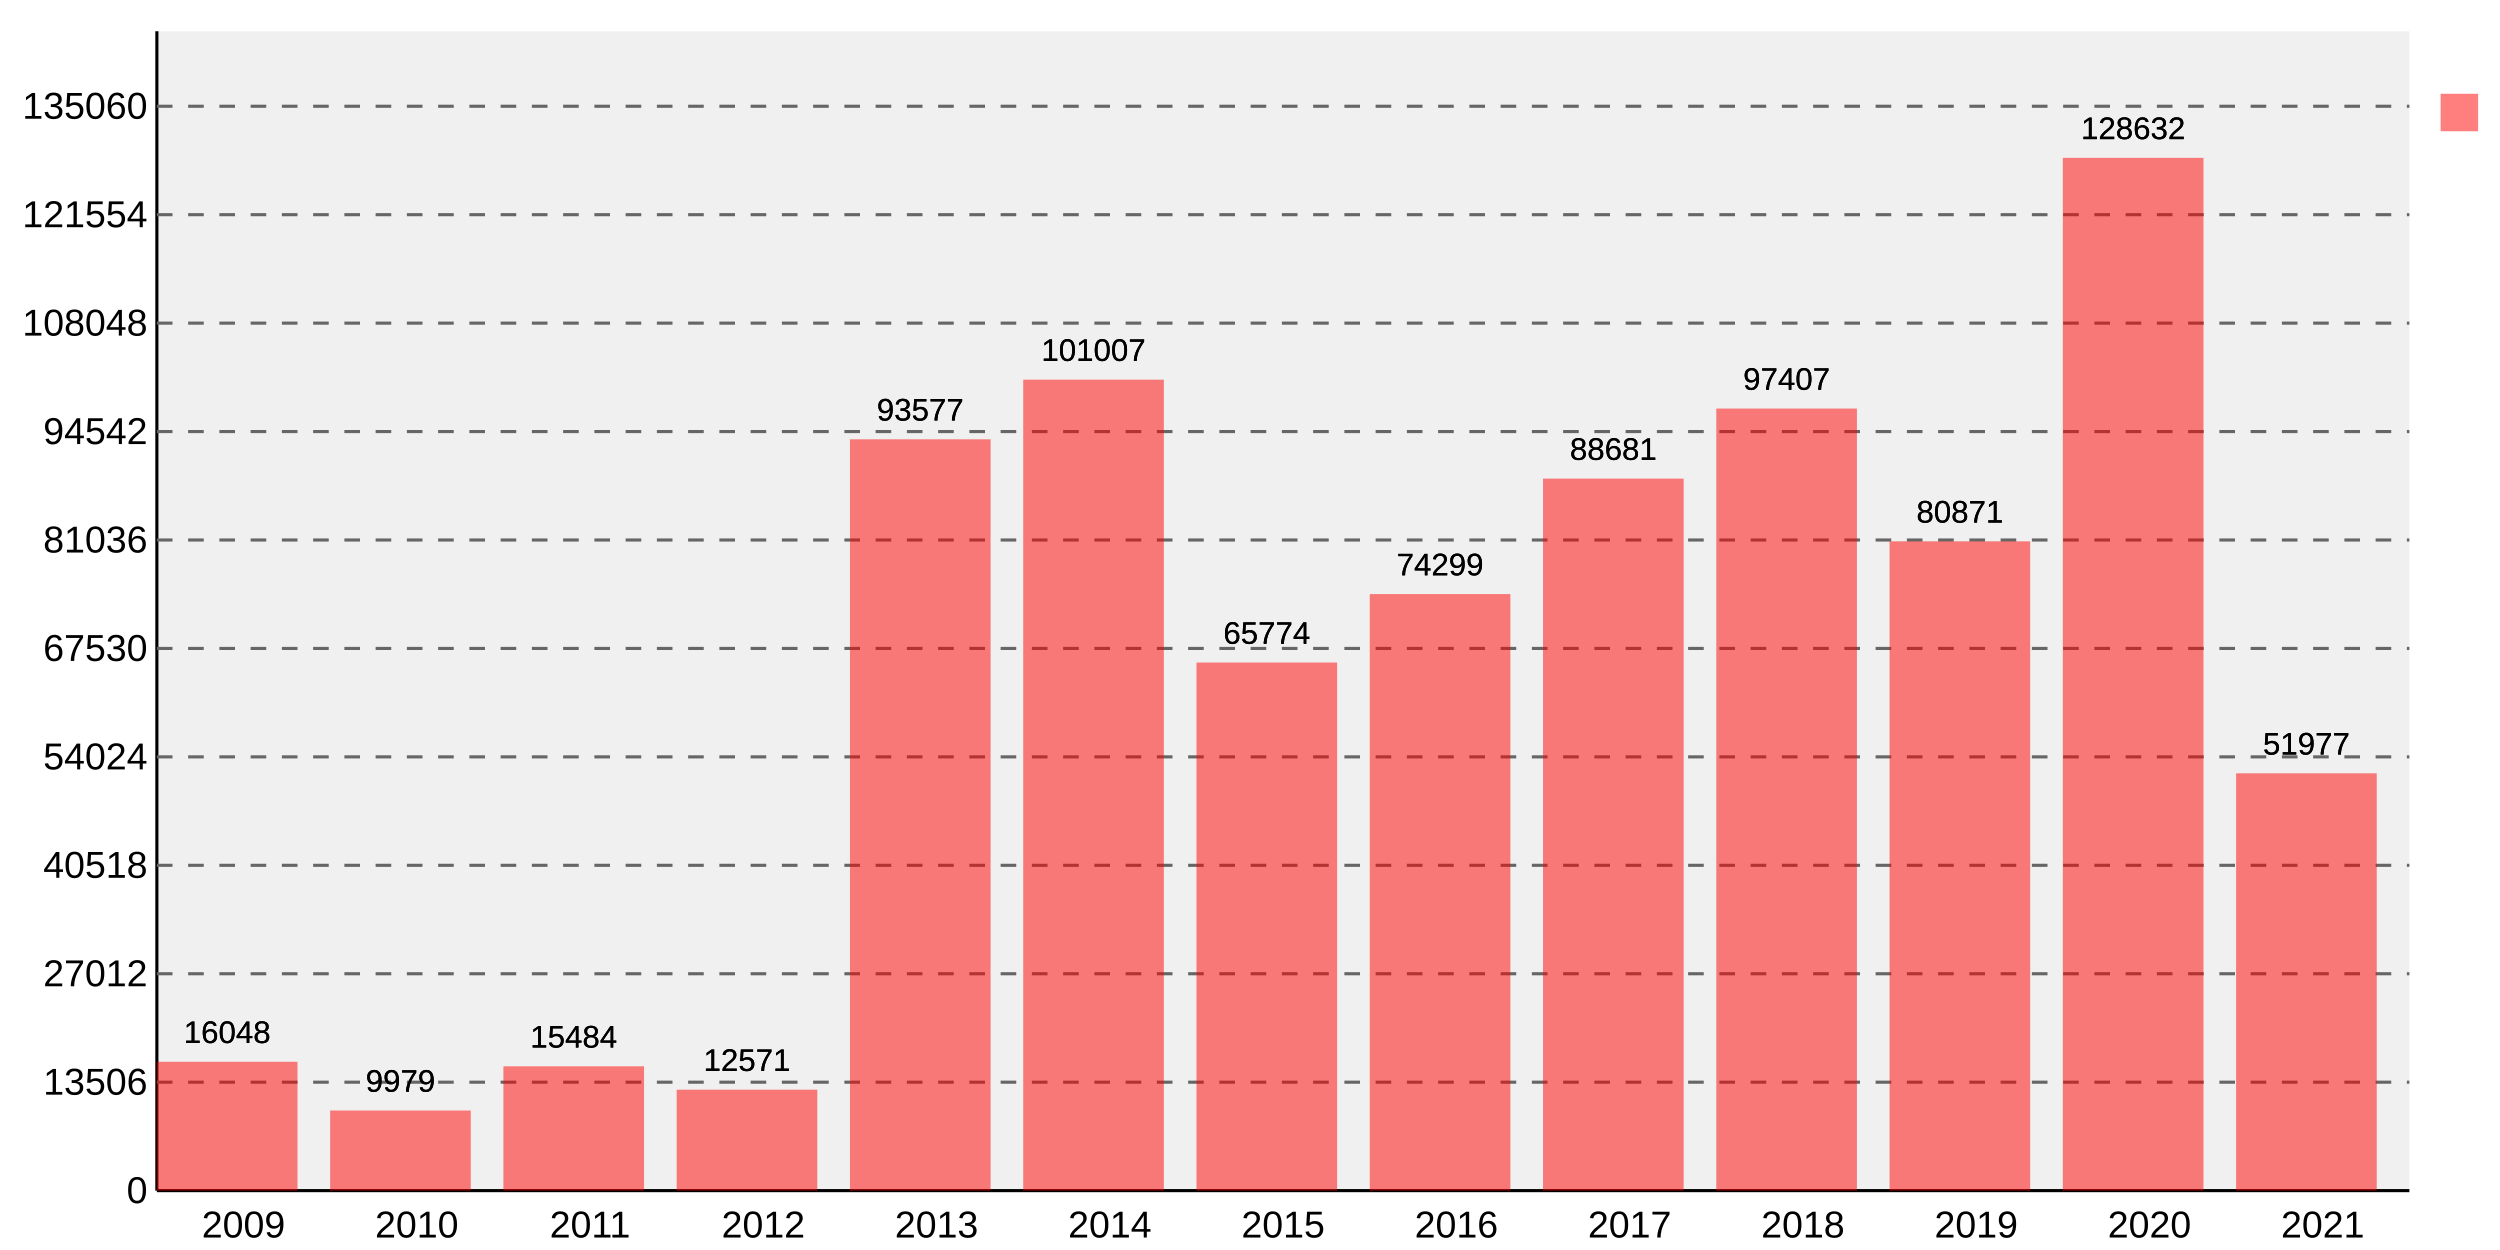
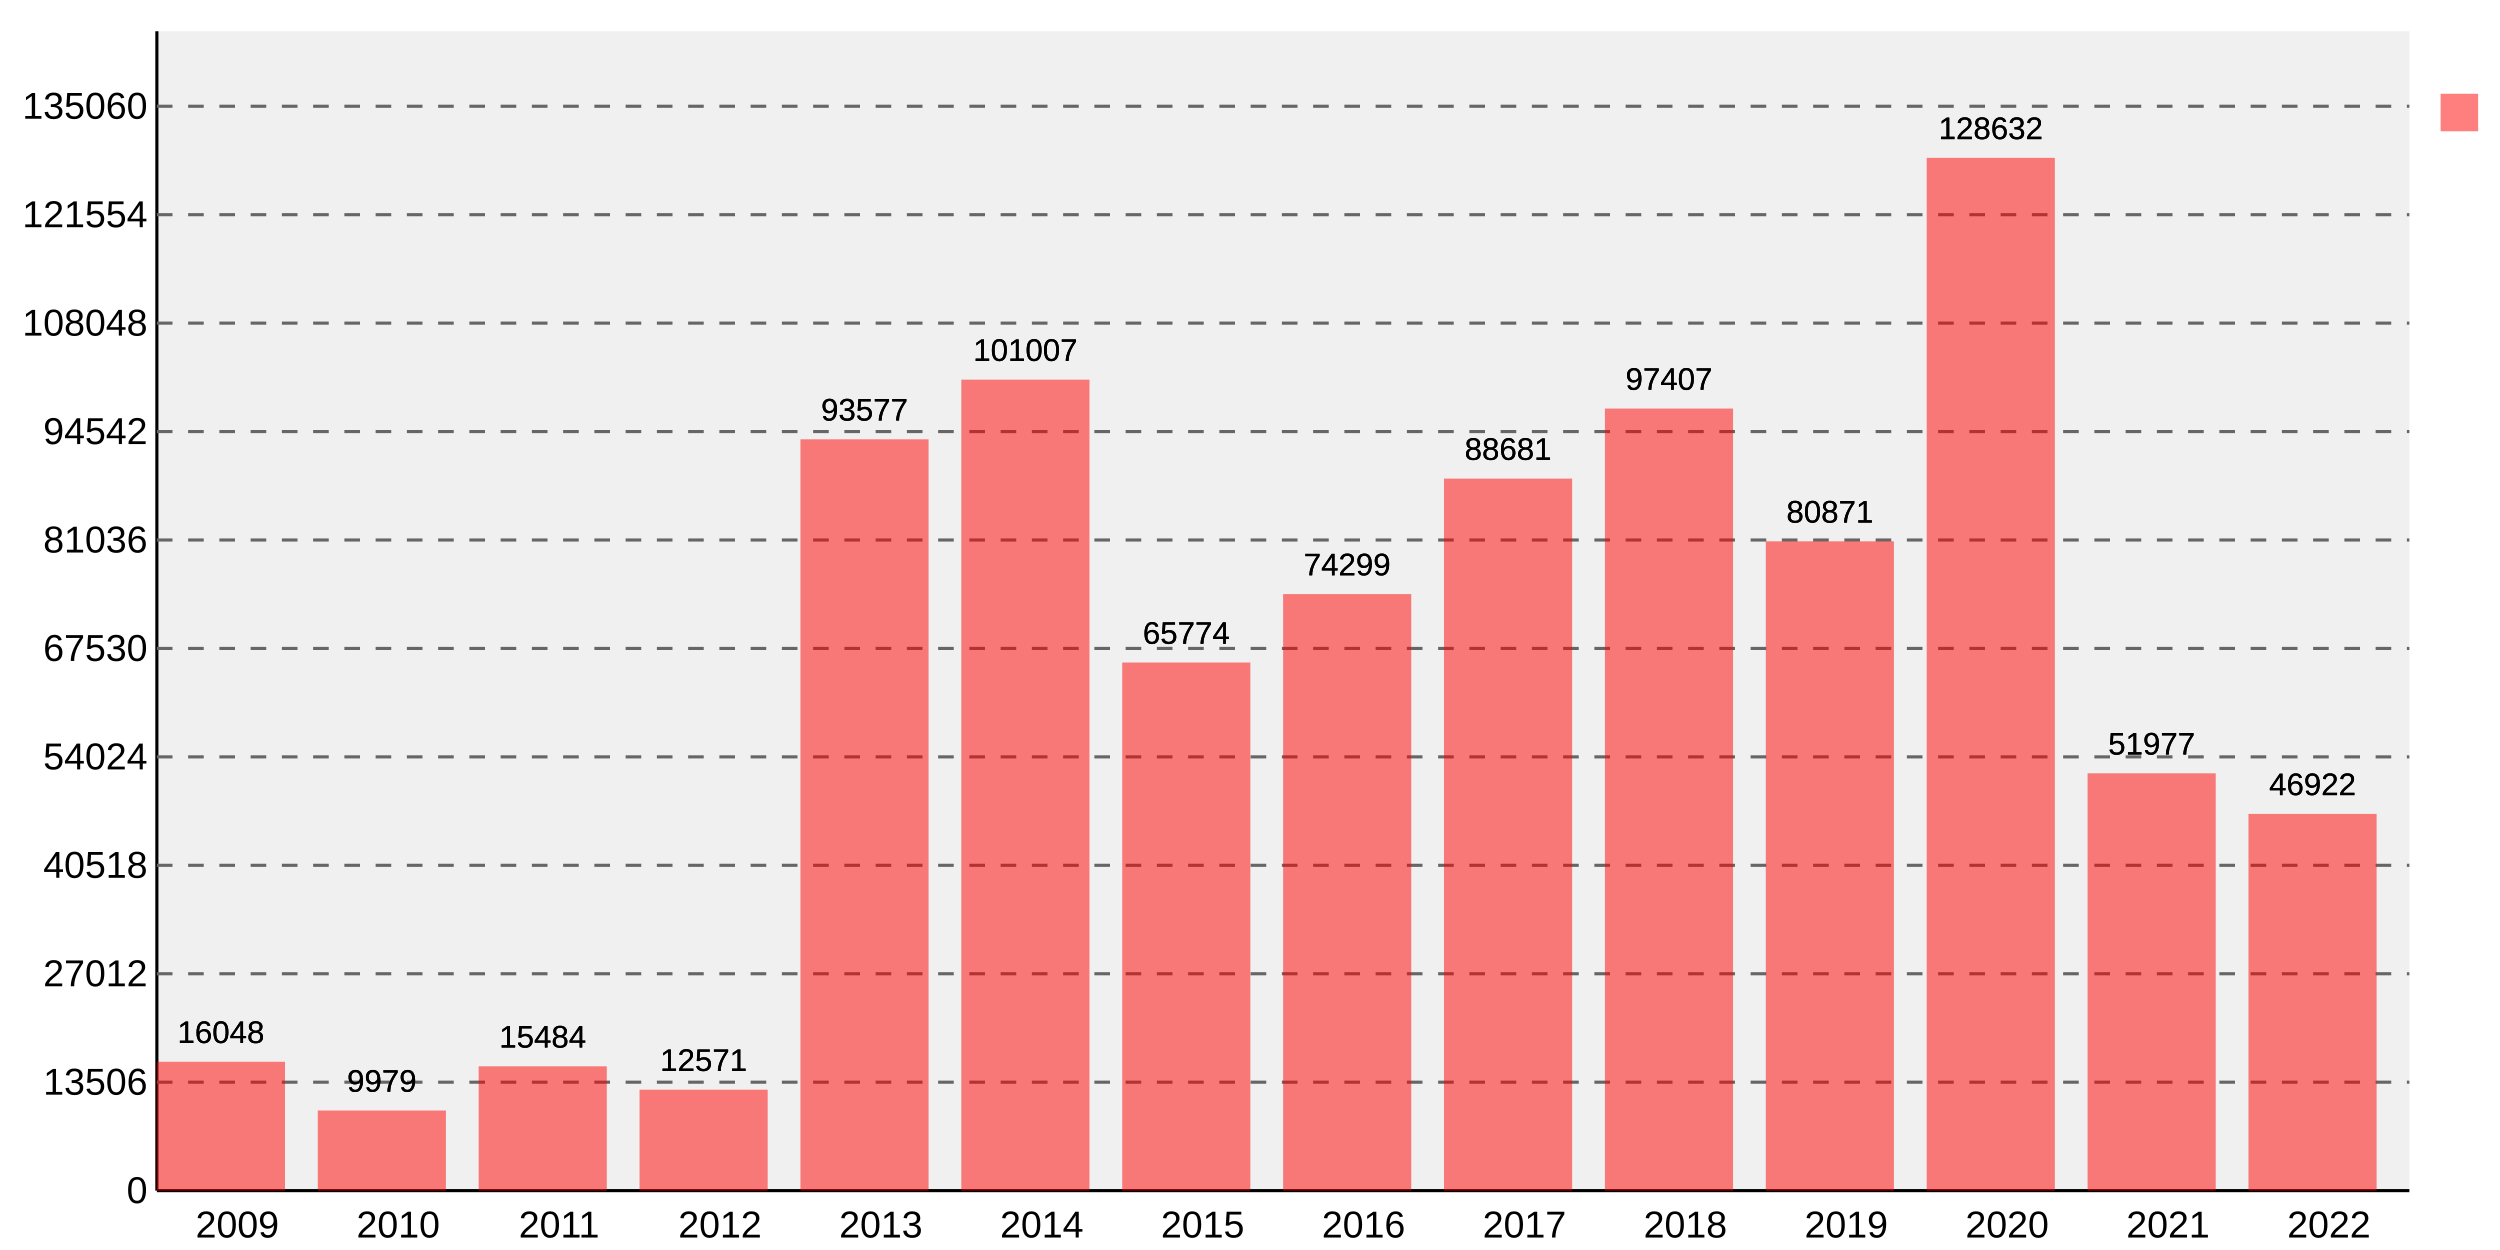
<svg xmlns="http://www.w3.org/2000/svg" viewBox="0 0 800 400">
  <defs>
    <style type="text/css">/*
Base styles for svg.charts.Graph
*/
.svgBackground {
    fill: #fff
    }
.graphBackground {
    fill: #f0f0f0
    }
/* graphs titles */
.mainTitle {
    text-anchor: middle;
    fill: #000;
    font-size: 16px;
    font-family: "Arial", sans-serif;
    font-weight: normal
    }
.subTitle {
    text-anchor: middle;
    fill: #999;
    font-size: 14px;
    font-family: "Arial", sans-serif;
    font-weight: normal
    }
.axis {
    stroke: #000;
    stroke-width: 1px
    }
.guideLines {
    stroke: #666;
    stroke-width: 1px;
    stroke-dasharray: 5, 5
    }
.xAxisLabels {
    text-anchor: middle;
    fill: #000;
    font-size: 12px;
    font-family: "Arial", sans-serif;
    font-weight: normal
    }
.yAxisLabels {
    text-anchor: end;
    fill: #000;
    font-size: 12px;
    font-family: "Arial", sans-serif;
    font-weight: normal
    }
.xAxisTitle {
    text-anchor: middle;
    fill: #f00;
    font-size: 14px;
    font-family: "Arial", sans-serif;
    font-weight: normal
    }
.yAxisTitle {
    fill: #f00;
    text-anchor: middle;
    font-size: 14px;
    font-family: "Arial", sans-serif;
    font-weight: normal
    }
.dataPointLabel {
    fill: #000;
    text-anchor: middle;
    font-size: 10px;
    font-family: "Arial", sans-serif;
    font-weight: normal
    }
.staggerGuideLine {
    fill: none;
    stroke: #000;
    stroke-width: 0.5px
    }
.keyText {
    fill: #000;
    text-anchor: start;
    font-size: 10px;
    font-family: "Arial", sans-serif;
    font-weight: normal
    }
/*
default fill styles for multiple datasets (probably only use a single
dataset on this graph though)
*/
.key1, .fill1 {
    fill: #f00;
    fill-opacity: 0.5;
    stroke: none;
    stroke-width: 0.5px
    }
.key2, .fill2 {
    fill: #00f;
    fill-opacity: 0.5;
    stroke: none;
    stroke-width: 1px
    }
.key3, .fill3 {
    fill: #0f0;
    fill-opacity: 0.5;
    stroke: none;
    stroke-width: 1px
    }
.key4, .fill4 {
    fill: #fc0;
    fill-opacity: 0.5;
    stroke: none;
    stroke-width: 1px
    }
.key5, .fill5 {
    fill: #0cf;
    fill-opacity: 0.5;
    stroke: none;
    stroke-width: 1px
    }
.key6, .fill6 {
    fill: #f0f;
    fill-opacity: 0.5;
    stroke: none;
    stroke-width: 1px
    }
.key7, .fill7 {
    fill: #0ff;
    fill-opacity: 0.5;
    stroke: none;
    stroke-width: 1px
    }
.key8, .fill8 {
    fill: #ff0;
    fill-opacity: 0.5;
    stroke: none;
    stroke-width: 1px
    }
.key9, .fill9 {
    fill: #c66;
    fill-opacity: 0.5;
    stroke: none;
    stroke-width: 1px
    }
.key10, .fill10 {
    fill: #639;
    fill-opacity: 0.5;
    stroke: none;
    stroke-width: 1px
    }
.key11, .fill11 {
    fill: #390;
    fill-opacity: 0.5;
    stroke: none;
    stroke-width: 1px
    }
.key12, .fill12 {
    fill: #96F;
    fill-opacity: 0.5;
    stroke: none;
    stroke-width: 1px
    }</style>
  </defs>
  <rect width="800" height="400" x="0" y="0" class="svgBackground" />
  <g transform="translate (50.2 10)">
    <rect x="0" y="0" width="720.8" height="371" class="graphBackground" />
    <path d="M 0 0 v371" class="axis" id="xAxis" />
    <path d="M 0 371 h720.8" class="axis" id="yAxis" />
-     <text class="xAxisLabels" x="27.723" y="386" style="text-anchor: middle">2009</text>
-     <text class="xAxisLabels" x="83.169" y="386" style="text-anchor: middle">2010</text>
-     <text class="xAxisLabels" x="138.615" y="386" style="text-anchor: middle">2011</text>
-     <text class="xAxisLabels" x="194.062" y="386" style="text-anchor: middle">2012</text>
-     <text class="xAxisLabels" x="249.508" y="386" style="text-anchor: middle">2013</text>
-     <text class="xAxisLabels" x="304.954" y="386" style="text-anchor: middle">2014</text>
-     <text class="xAxisLabels" x="360.4" y="386" style="text-anchor: middle">2015</text>
-     <text class="xAxisLabels" x="415.846" y="386" style="text-anchor: middle">2016</text>
-     <text class="xAxisLabels" x="471.292" y="386" style="text-anchor: middle">2017</text>
-     <text class="xAxisLabels" x="526.738" y="386" style="text-anchor: middle">2018</text>
-     <text class="xAxisLabels" x="582.185" y="386" style="text-anchor: middle">2019</text>
-     <text class="xAxisLabels" x="637.631" y="386" style="text-anchor: middle">2020</text>
-     <text class="xAxisLabels" x="693.077" y="386" style="text-anchor: middle">2021</text>
+     <text class="xAxisLabels" x="25.743" y="386" style="text-anchor: middle">2009</text>
+     <text class="xAxisLabels" x="77.229" y="386" style="text-anchor: middle">2010</text>
+     <text class="xAxisLabels" x="128.714" y="386" style="text-anchor: middle">2011</text>
+     <text class="xAxisLabels" x="180.2" y="386" style="text-anchor: middle">2012</text>
+     <text class="xAxisLabels" x="231.686" y="386" style="text-anchor: middle">2013</text>
+     <text class="xAxisLabels" x="283.171" y="386" style="text-anchor: middle">2014</text>
+     <text class="xAxisLabels" x="334.657" y="386" style="text-anchor: middle">2015</text>
+     <text class="xAxisLabels" x="386.143" y="386" style="text-anchor: middle">2016</text>
+     <text class="xAxisLabels" x="437.629" y="386" style="text-anchor: middle">2017</text>
+     <text class="xAxisLabels" x="489.114" y="386" style="text-anchor: middle">2018</text>
+     <text class="xAxisLabels" x="540.6" y="386" style="text-anchor: middle">2019</text>
+     <text class="xAxisLabels" x="592.086" y="386" style="text-anchor: middle">2020</text>
+     <text class="xAxisLabels" x="643.571" y="386" style="text-anchor: middle">2021</text>
+     <text class="xAxisLabels" x="695.057" y="386" style="text-anchor: middle">2022</text>
    <text class="yAxisLabels" x="-3" y="375.0" style="text-anchor: end">0</text>
    <text class="yAxisLabels" x="-3" y="340.3" style="text-anchor: end">13506</text>
    <text class="yAxisLabels" x="-3" y="305.6" style="text-anchor: end">27012</text>
    <text class="yAxisLabels" x="-3" y="270.9" style="text-anchor: end">40518</text>
    <text class="yAxisLabels" x="-3" y="236.2" style="text-anchor: end">54024</text>
    <text class="yAxisLabels" x="-3" y="201.5" style="text-anchor: end">67530</text>
    <text class="yAxisLabels" x="-3" y="166.8" style="text-anchor: end">81036</text>
    <text class="yAxisLabels" x="-3" y="132.1" style="text-anchor: end">94542</text>
    <text class="yAxisLabels" x="-3" y="97.4" style="text-anchor: end">108048</text>
    <text class="yAxisLabels" x="-3" y="62.7" style="text-anchor: end">121554</text>
    <text class="yAxisLabels" x="-3" y="28.0" style="text-anchor: end">135060</text>
    <path d="M 0 336.3 h720.8" class="guideLines" />
    <path d="M 0 301.6 h720.8" class="guideLines" />
    <path d="M 0 266.9 h720.8" class="guideLines" />
    <path d="M 0 232.2 h720.8" class="guideLines" />
    <path d="M 0 197.5 h720.8" class="guideLines" />
    <path d="M 0 162.8 h720.8" class="guideLines" />
    <path d="M 0 128.1 h720.8" class="guideLines" />
    <path d="M 0 93.4 h720.8" class="guideLines" />
    <path d="M 0 58.7 h720.8" class="guideLines" />
    <path d="M 0 24.0 h720.8" class="guideLines" />
-     <rect x="0.0" y="329.769" width="45.0" height="41.231" class="fill1" />
-     <rect x="55.446" y="345.362" width="45.0" height="25.638" class="fill1" />
-     <rect x="110.892" y="331.218" width="45.0" height="39.782" class="fill1" />
-     <rect x="166.338" y="338.702" width="45.0" height="32.298" class="fill1" />
-     <rect x="221.785" y="130.579" width="45.0" height="240.421" class="fill1" />
-     <rect x="277.231" y="111.49" width="45.0" height="259.51" class="fill1" />
-     <rect x="332.677" y="202.012" width="45.0" height="168.988" class="fill1" />
-     <rect x="388.123" y="180.109" width="45.0" height="190.891" class="fill1" />
-     <rect x="443.569" y="143.158" width="45.0" height="227.842" class="fill1" />
-     <rect x="499.015" y="120.739" width="45.0" height="250.261" class="fill1" />
-     <rect x="554.462" y="163.224" width="45.0" height="207.776" class="fill1" />
-     <rect x="609.908" y="40.515" width="45.0" height="330.485" class="fill1" />
-     <rect x="665.354" y="237.459" width="45.0" height="133.541" class="fill1" />
+     <rect x="0.0" y="329.769" width="41.0" height="41.231" class="fill1" />
+     <rect x="51.486" y="345.362" width="41.0" height="25.638" class="fill1" />
+     <rect x="102.971" y="331.218" width="41.0" height="39.782" class="fill1" />
+     <rect x="154.457" y="338.702" width="41.0" height="32.298" class="fill1" />
+     <rect x="205.943" y="130.579" width="41.0" height="240.421" class="fill1" />
+     <rect x="257.429" y="111.49" width="41.0" height="259.51" class="fill1" />
+     <rect x="308.914" y="202.012" width="41.0" height="168.988" class="fill1" />
+     <rect x="360.4" y="180.109" width="41.0" height="190.891" class="fill1" />
+     <rect x="411.886" y="143.158" width="41.0" height="227.842" class="fill1" />
+     <rect x="463.371" y="120.739" width="41.0" height="250.261" class="fill1" />
+     <rect x="514.857" y="163.224" width="41.0" height="207.776" class="fill1" />
+     <rect x="566.343" y="40.515" width="41.0" height="330.485" class="fill1" />
+     <rect x="617.829" y="237.459" width="41.0" height="133.541" class="fill1" />
+     <rect x="669.314" y="250.447" width="41.0" height="120.553" class="fill1" />
    <g>
-       <text x="22.5" y="323.769" class="dataPointLabel" style="None stroke: #fff; stroke-width: 2;">16048</text>
-       <text x="22.5" y="323.769" class="dataPointLabel">16048</text>
-       <text x="77.946" y="339.362" class="dataPointLabel" style="None stroke: #fff; stroke-width: 2;">9979</text>
-       <text x="77.946" y="339.362" class="dataPointLabel">9979</text>
-       <text x="133.392" y="325.218" class="dataPointLabel" style="None stroke: #fff; stroke-width: 2;">15484</text>
-       <text x="133.392" y="325.218" class="dataPointLabel">15484</text>
-       <text x="188.838" y="332.702" class="dataPointLabel" style="None stroke: #fff; stroke-width: 2;">12571</text>
-       <text x="188.838" y="332.702" class="dataPointLabel">12571</text>
-       <text x="244.285" y="124.579" class="dataPointLabel" style="None stroke: #fff; stroke-width: 2;">93577</text>
-       <text x="244.285" y="124.579" class="dataPointLabel">93577</text>
-       <text x="299.731" y="105.49" class="dataPointLabel" style="None stroke: #fff; stroke-width: 2;">101007</text>
-       <text x="299.731" y="105.49" class="dataPointLabel">101007</text>
-       <text x="355.177" y="196.012" class="dataPointLabel" style="None stroke: #fff; stroke-width: 2;">65774</text>
-       <text x="355.177" y="196.012" class="dataPointLabel">65774</text>
-       <text x="410.623" y="174.109" class="dataPointLabel" style="None stroke: #fff; stroke-width: 2;">74299</text>
-       <text x="410.623" y="174.109" class="dataPointLabel">74299</text>
-       <text x="466.069" y="137.158" class="dataPointLabel" style="None stroke: #fff; stroke-width: 2;">88681</text>
-       <text x="466.069" y="137.158" class="dataPointLabel">88681</text>
-       <text x="521.515" y="114.739" class="dataPointLabel" style="None stroke: #fff; stroke-width: 2;">97407</text>
-       <text x="521.515" y="114.739" class="dataPointLabel">97407</text>
-       <text x="576.962" y="157.224" class="dataPointLabel" style="None stroke: #fff; stroke-width: 2;">80871</text>
-       <text x="576.962" y="157.224" class="dataPointLabel">80871</text>
-       <text x="632.408" y="34.515" class="dataPointLabel" style="None stroke: #fff; stroke-width: 2;">128632</text>
-       <text x="632.408" y="34.515" class="dataPointLabel">128632</text>
-       <text x="687.854" y="231.459" class="dataPointLabel" style="None stroke: #fff; stroke-width: 2;">51977</text>
-       <text x="687.854" y="231.459" class="dataPointLabel">51977</text>
+       <text x="20.5" y="323.769" class="dataPointLabel" style="None stroke: #fff; stroke-width: 2;">16048</text>
+       <text x="20.5" y="323.769" class="dataPointLabel">16048</text>
+       <text x="71.986" y="339.362" class="dataPointLabel" style="None stroke: #fff; stroke-width: 2;">9979</text>
+       <text x="71.986" y="339.362" class="dataPointLabel">9979</text>
+       <text x="123.471" y="325.218" class="dataPointLabel" style="None stroke: #fff; stroke-width: 2;">15484</text>
+       <text x="123.471" y="325.218" class="dataPointLabel">15484</text>
+       <text x="174.957" y="332.702" class="dataPointLabel" style="None stroke: #fff; stroke-width: 2;">12571</text>
+       <text x="174.957" y="332.702" class="dataPointLabel">12571</text>
+       <text x="226.443" y="124.579" class="dataPointLabel" style="None stroke: #fff; stroke-width: 2;">93577</text>
+       <text x="226.443" y="124.579" class="dataPointLabel">93577</text>
+       <text x="277.929" y="105.49" class="dataPointLabel" style="None stroke: #fff; stroke-width: 2;">101007</text>
+       <text x="277.929" y="105.49" class="dataPointLabel">101007</text>
+       <text x="329.414" y="196.012" class="dataPointLabel" style="None stroke: #fff; stroke-width: 2;">65774</text>
+       <text x="329.414" y="196.012" class="dataPointLabel">65774</text>
+       <text x="380.9" y="174.109" class="dataPointLabel" style="None stroke: #fff; stroke-width: 2;">74299</text>
+       <text x="380.9" y="174.109" class="dataPointLabel">74299</text>
+       <text x="432.386" y="137.158" class="dataPointLabel" style="None stroke: #fff; stroke-width: 2;">88681</text>
+       <text x="432.386" y="137.158" class="dataPointLabel">88681</text>
+       <text x="483.871" y="114.739" class="dataPointLabel" style="None stroke: #fff; stroke-width: 2;">97407</text>
+       <text x="483.871" y="114.739" class="dataPointLabel">97407</text>
+       <text x="535.357" y="157.224" class="dataPointLabel" style="None stroke: #fff; stroke-width: 2;">80871</text>
+       <text x="535.357" y="157.224" class="dataPointLabel">80871</text>
+       <text x="586.843" y="34.515" class="dataPointLabel" style="None stroke: #fff; stroke-width: 2;">128632</text>
+       <text x="586.843" y="34.515" class="dataPointLabel">128632</text>
+       <text x="638.329" y="231.459" class="dataPointLabel" style="None stroke: #fff; stroke-width: 2;">51977</text>
+       <text x="638.329" y="231.459" class="dataPointLabel">51977</text>
+       <text x="689.814" y="244.447" class="dataPointLabel" style="None stroke: #fff; stroke-width: 2;">46922</text>
+       <text x="689.814" y="244.447" class="dataPointLabel">46922</text>
    </g>
  </g>
  <g transform="translate(781 30)">
    <rect x="0" y="0" width="12" height="12" class="key1" />
    <text x="17" y="12" class="keyText" />
  </g>
</svg>
